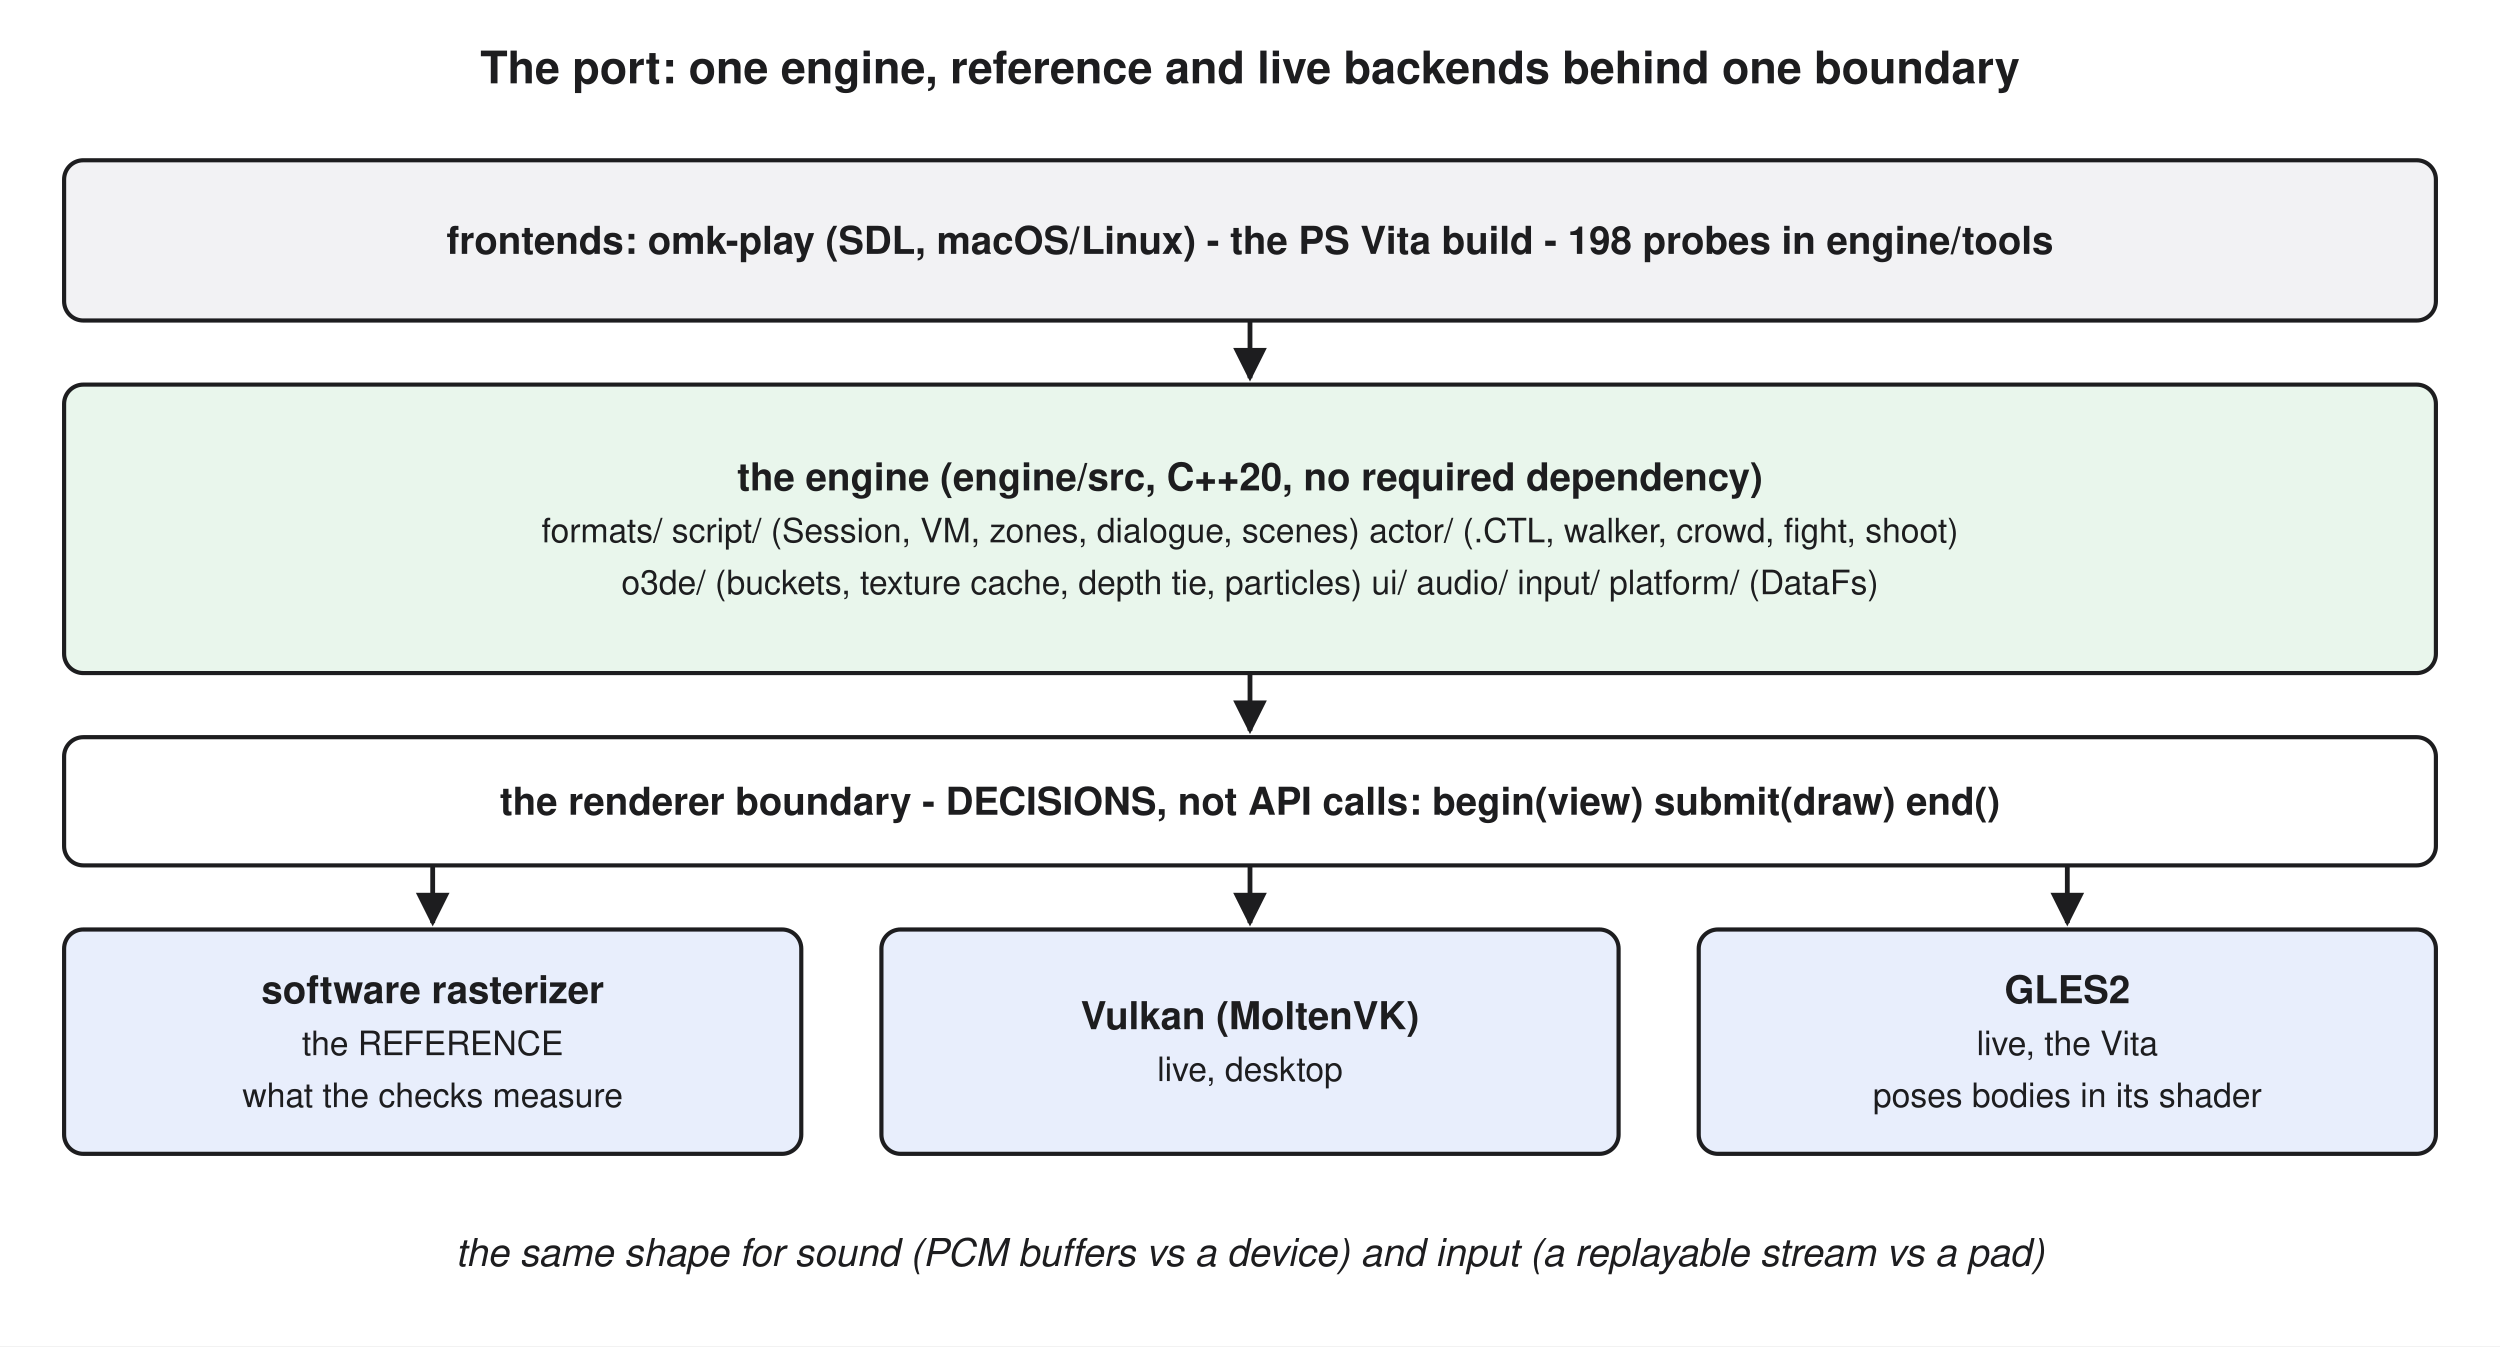
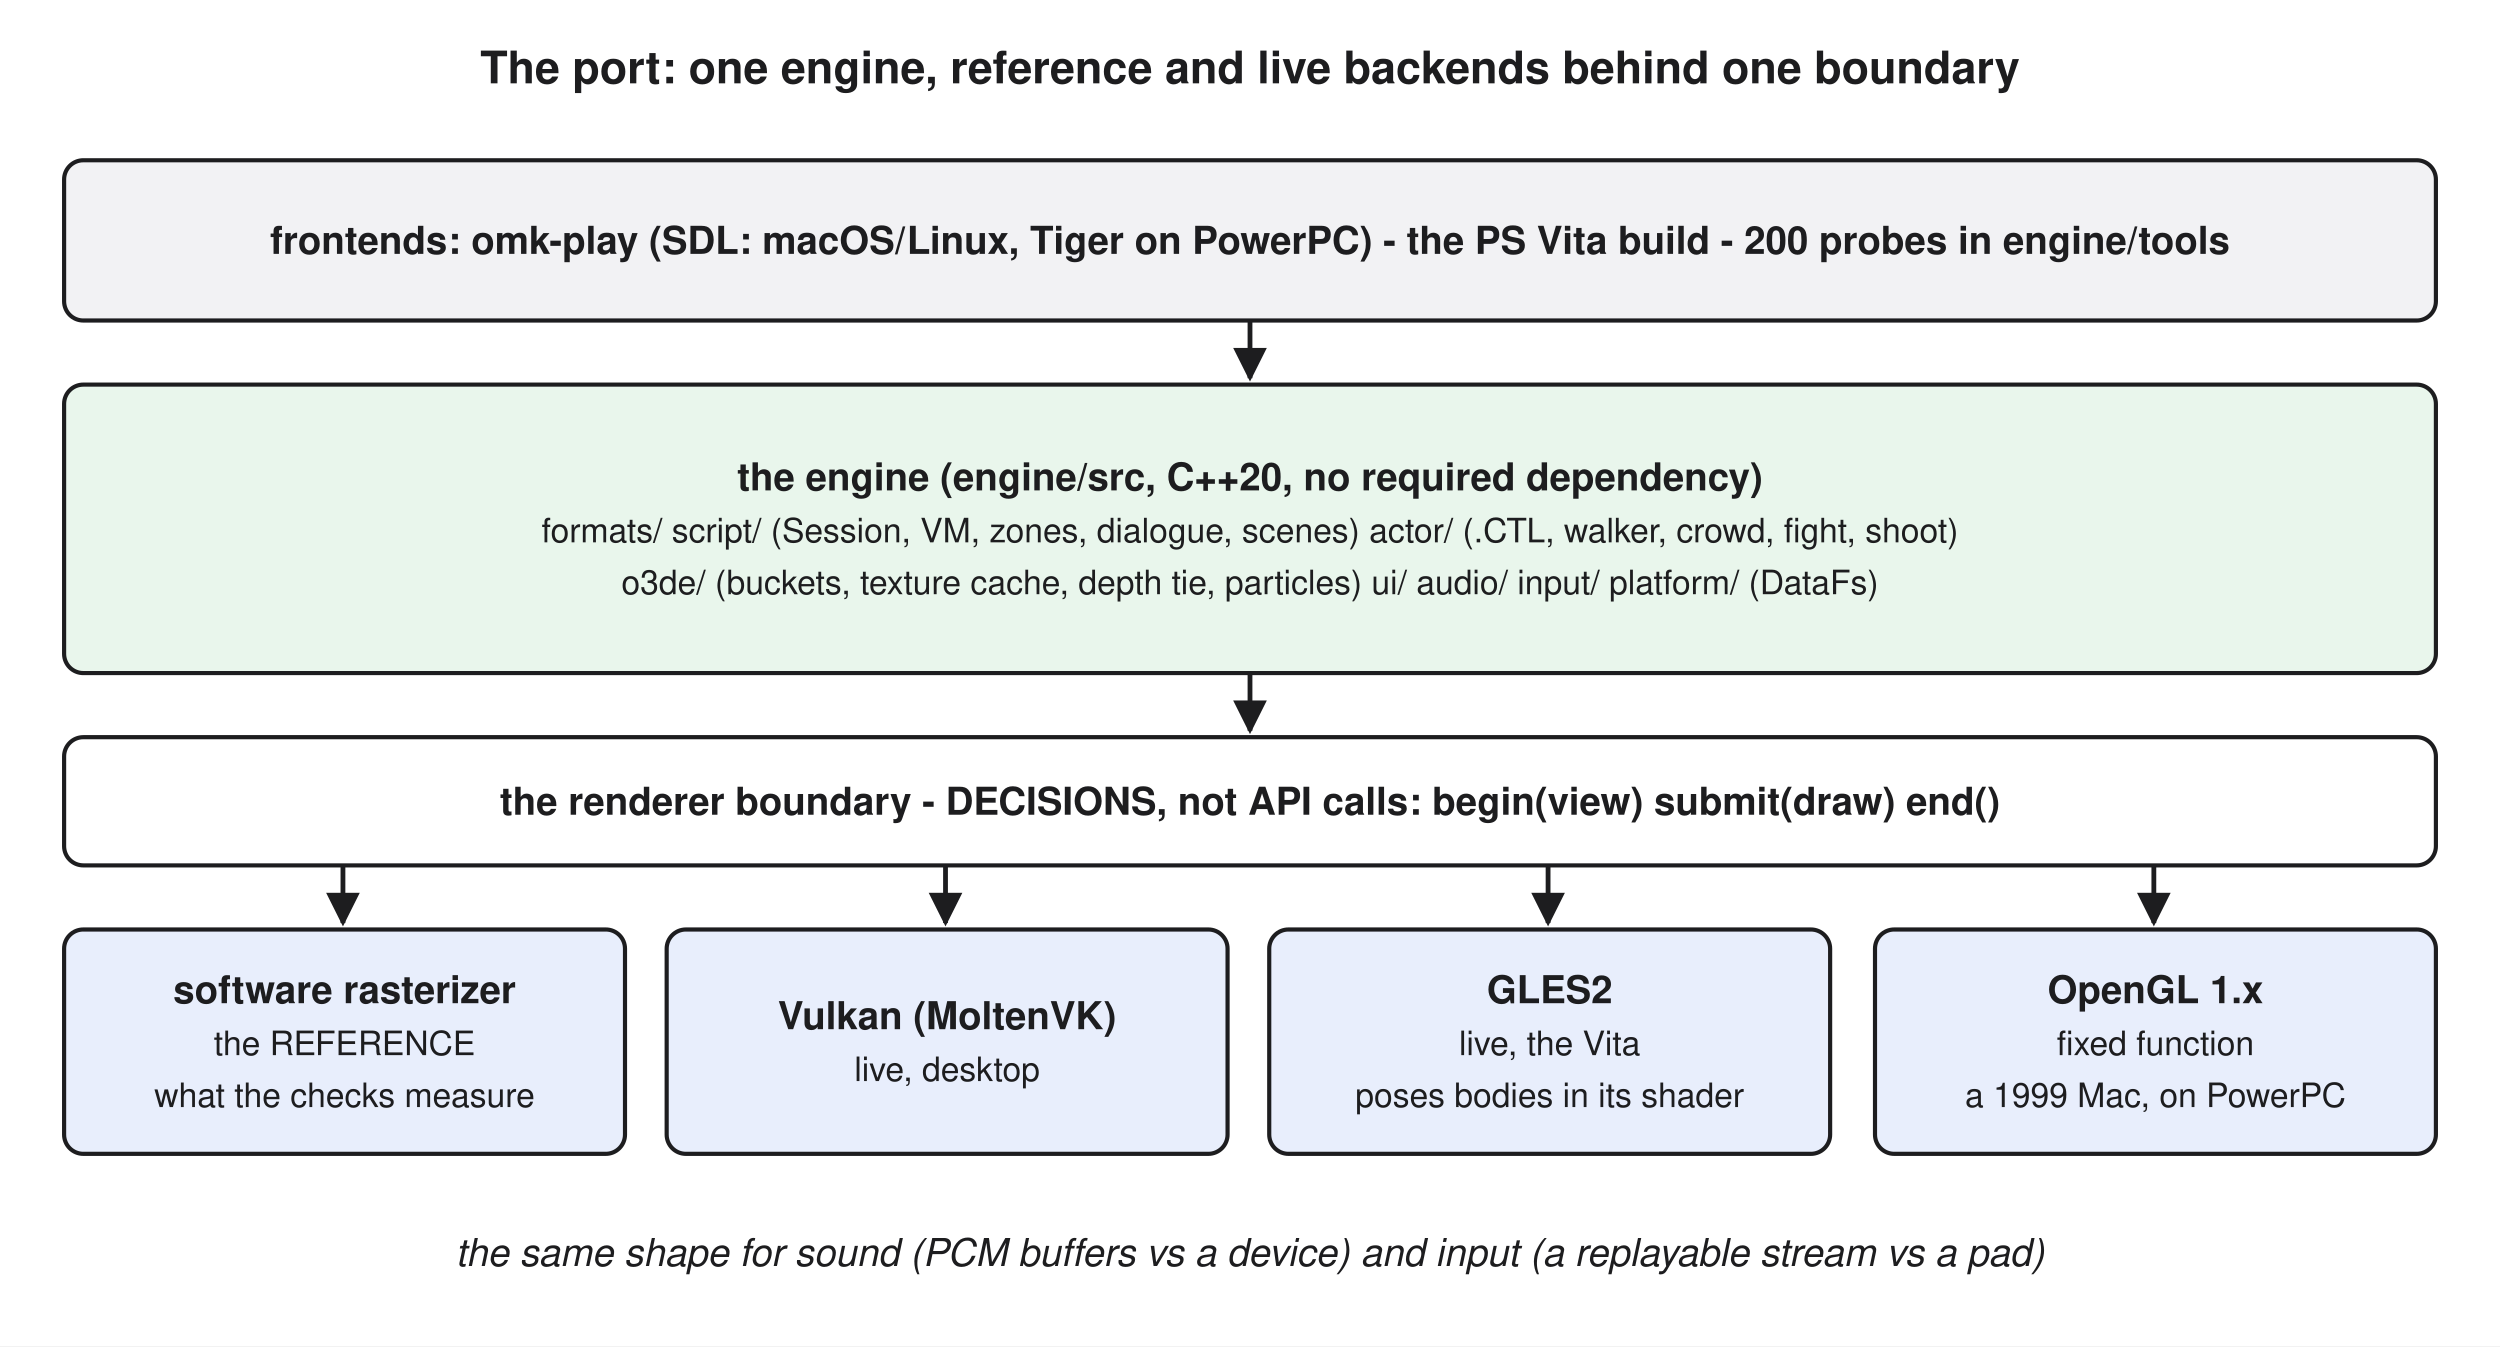
<svg xmlns="http://www.w3.org/2000/svg" width="780" height="420" viewBox="0 0 780 420">
  <rect width="100%" height="100%" fill="white" />
  <defs>
    <marker id="ar" viewBox="0 0 10 10" refX="9" refY="5" markerWidth="7" markerHeight="7" orient="auto-start-reverse">
      <path d="M0,0 L10,5 L0,10 z" fill="#1d1d1f" />
    </marker>
  </defs>
  <text x="390" y="26" font-family="Helvetica, Arial, sans-serif" font-size="14" font-weight="bold" text-anchor="middle" fill="#1d1d1f">The port: one engine, reference and live backends behind one boundary</text>
  <rect x="20" y="50" width="740" height="50" rx="6" fill="#f2f2f4" stroke="#1d1d1f" stroke-width="1.3" />
-   <text x="390" y="79.2" font-family="Helvetica, Arial, sans-serif" font-size="12" font-weight="bold" text-anchor="middle" fill="#1d1d1f">frontends:  omk-play (SDL, macOS/Linux)   -   the PS Vita build   -   198 probes in engine/tools</text>
+   <text x="390" y="79.2" font-family="Helvetica, Arial, sans-serif" font-size="12" font-weight="bold" text-anchor="middle" fill="#1d1d1f">frontends:  omk-play (SDL: macOS/Linux, Tiger on PowerPC)   -   the PS Vita build   -   200 probes in engine/tools</text>
  <rect x="20" y="120" width="740" height="90" rx="6" fill="#e9f6ec" stroke="#1d1d1f" stroke-width="1.3" />
  <text x="390" y="153" font-family="Helvetica, Arial, sans-serif" font-size="12" font-weight="bold" text-anchor="middle" fill="#1d1d1f">the engine  (engine/src, C++20, no required dependency)</text>
  <text x="390" y="169.2" font-family="Helvetica, Arial, sans-serif" font-size="10.5" font-weight="normal" text-anchor="middle" fill="#1d1d1f">formats/  script/ (Session, VM, zones, dialogue, scenes)  actor/ (.CTL, walker, crowd, fight, shoot)</text>
  <text x="390" y="185.4" font-family="Helvetica, Arial, sans-serif" font-size="10.5" font-weight="normal" text-anchor="middle" fill="#1d1d1f">o3de/ (buckets, texture cache, depth tie, particles)  ui/  audio/  input/  platform/ (DataFs)</text>
  <rect x="20" y="230" width="740" height="40" rx="6" fill="#fff" stroke="#1d1d1f" stroke-width="1.3" />
  <text x="390" y="254.2" font-family="Helvetica, Arial, sans-serif" font-size="12" font-weight="bold" text-anchor="middle" fill="#1d1d1f">the renderer boundary - DECISIONS, not API calls:  begin(view)  submit(draw)  end()</text>
-   <rect x="20" y="290" width="230" height="70" rx="6" fill="#e8eefc" stroke="#1d1d1f" stroke-width="1.3" />
-   <text x="135" y="313" font-family="Helvetica, Arial, sans-serif" font-size="12" font-weight="bold" text-anchor="middle" fill="#1d1d1f">software rasterizer</text>
-   <text x="135" y="329.2" font-family="Helvetica, Arial, sans-serif" font-size="10.5" font-weight="normal" text-anchor="middle" fill="#1d1d1f">the REFERENCE</text>
-   <text x="135" y="345.4" font-family="Helvetica, Arial, sans-serif" font-size="10.5" font-weight="normal" text-anchor="middle" fill="#1d1d1f">what the checks measure</text>
-   <rect x="275" y="290" width="230" height="70" rx="6" fill="#e8eefc" stroke="#1d1d1f" stroke-width="1.3" />
-   <text x="390" y="321.1" font-family="Helvetica, Arial, sans-serif" font-size="12" font-weight="bold" text-anchor="middle" fill="#1d1d1f">Vulkan (MoltenVK)</text>
-   <text x="390" y="337.3" font-family="Helvetica, Arial, sans-serif" font-size="10.5" font-weight="normal" text-anchor="middle" fill="#1d1d1f">live, desktop</text>
-   <rect x="530" y="290" width="230" height="70" rx="6" fill="#e8eefc" stroke="#1d1d1f" stroke-width="1.3" />
-   <text x="645" y="313" font-family="Helvetica, Arial, sans-serif" font-size="12" font-weight="bold" text-anchor="middle" fill="#1d1d1f">GLES2</text>
-   <text x="645" y="329.2" font-family="Helvetica, Arial, sans-serif" font-size="10.5" font-weight="normal" text-anchor="middle" fill="#1d1d1f">live, the Vita</text>
-   <text x="645" y="345.4" font-family="Helvetica, Arial, sans-serif" font-size="10.5" font-weight="normal" text-anchor="middle" fill="#1d1d1f">poses bodies in its shader</text>
-   <line x1="135" y1="270" x2="135" y2="288" stroke="#1d1d1f" stroke-width="1.5" marker-end="url(#ar)" />
-   <line x1="390" y1="270" x2="390" y2="288" stroke="#1d1d1f" stroke-width="1.5" marker-end="url(#ar)" />
-   <line x1="645" y1="270" x2="645" y2="288" stroke="#1d1d1f" stroke-width="1.5" marker-end="url(#ar)" />
+   <rect x="20" y="290" width="175" height="70" rx="6" fill="#e8eefc" stroke="#1d1d1f" stroke-width="1.3" />
+   <text x="107.5" y="313" font-family="Helvetica, Arial, sans-serif" font-size="12" font-weight="bold" text-anchor="middle" fill="#1d1d1f">software rasterizer</text>
+   <text x="107.5" y="329.2" font-family="Helvetica, Arial, sans-serif" font-size="10.5" font-weight="normal" text-anchor="middle" fill="#1d1d1f">the REFERENCE</text>
+   <text x="107.5" y="345.4" font-family="Helvetica, Arial, sans-serif" font-size="10.5" font-weight="normal" text-anchor="middle" fill="#1d1d1f">what the checks measure</text>
+   <rect x="208" y="290" width="175" height="70" rx="6" fill="#e8eefc" stroke="#1d1d1f" stroke-width="1.3" />
+   <text x="295.5" y="321.1" font-family="Helvetica, Arial, sans-serif" font-size="12" font-weight="bold" text-anchor="middle" fill="#1d1d1f">Vulkan (MoltenVK)</text>
+   <text x="295.5" y="337.3" font-family="Helvetica, Arial, sans-serif" font-size="10.5" font-weight="normal" text-anchor="middle" fill="#1d1d1f">live, desktop</text>
+   <rect x="396" y="290" width="175" height="70" rx="6" fill="#e8eefc" stroke="#1d1d1f" stroke-width="1.3" />
+   <text x="483.5" y="313" font-family="Helvetica, Arial, sans-serif" font-size="12" font-weight="bold" text-anchor="middle" fill="#1d1d1f">GLES2</text>
+   <text x="483.5" y="329.2" font-family="Helvetica, Arial, sans-serif" font-size="10.5" font-weight="normal" text-anchor="middle" fill="#1d1d1f">live, the Vita</text>
+   <text x="483.5" y="345.4" font-family="Helvetica, Arial, sans-serif" font-size="10.5" font-weight="normal" text-anchor="middle" fill="#1d1d1f">poses bodies in its shader</text>
+   <rect x="585" y="290" width="175" height="70" rx="6" fill="#e8eefc" stroke="#1d1d1f" stroke-width="1.3" />
+   <text x="672.5" y="313" font-family="Helvetica, Arial, sans-serif" font-size="12" font-weight="bold" text-anchor="middle" fill="#1d1d1f">OpenGL 1.x</text>
+   <text x="672.5" y="329.2" font-family="Helvetica, Arial, sans-serif" font-size="10.5" font-weight="normal" text-anchor="middle" fill="#1d1d1f">fixed function</text>
+   <text x="672.5" y="345.4" font-family="Helvetica, Arial, sans-serif" font-size="10.5" font-weight="normal" text-anchor="middle" fill="#1d1d1f">a 1999 Mac, on PowerPC</text>
+   <line x1="107" y1="270" x2="107" y2="288" stroke="#1d1d1f" stroke-width="1.5" marker-end="url(#ar)" />
+   <line x1="295" y1="270" x2="295" y2="288" stroke="#1d1d1f" stroke-width="1.5" marker-end="url(#ar)" />
+   <line x1="483" y1="270" x2="483" y2="288" stroke="#1d1d1f" stroke-width="1.5" marker-end="url(#ar)" />
+   <line x1="672" y1="270" x2="672" y2="288" stroke="#1d1d1f" stroke-width="1.5" marker-end="url(#ar)" />
  <line x1="390" y1="100" x2="390" y2="118" stroke="#1d1d1f" stroke-width="1.5" marker-end="url(#ar)" />
  <line x1="390" y1="210" x2="390" y2="228" stroke="#1d1d1f" stroke-width="1.5" marker-end="url(#ar)" />
  <text x="390" y="395" font-family="Helvetica, Arial, sans-serif" font-size="12" font-weight="normal" text-anchor="middle" fill="#1d1d1f" font-style="italic">the same shape for sound (PCM buffers vs a device) and input (a replayable stream vs a pad)</text>
</svg>
